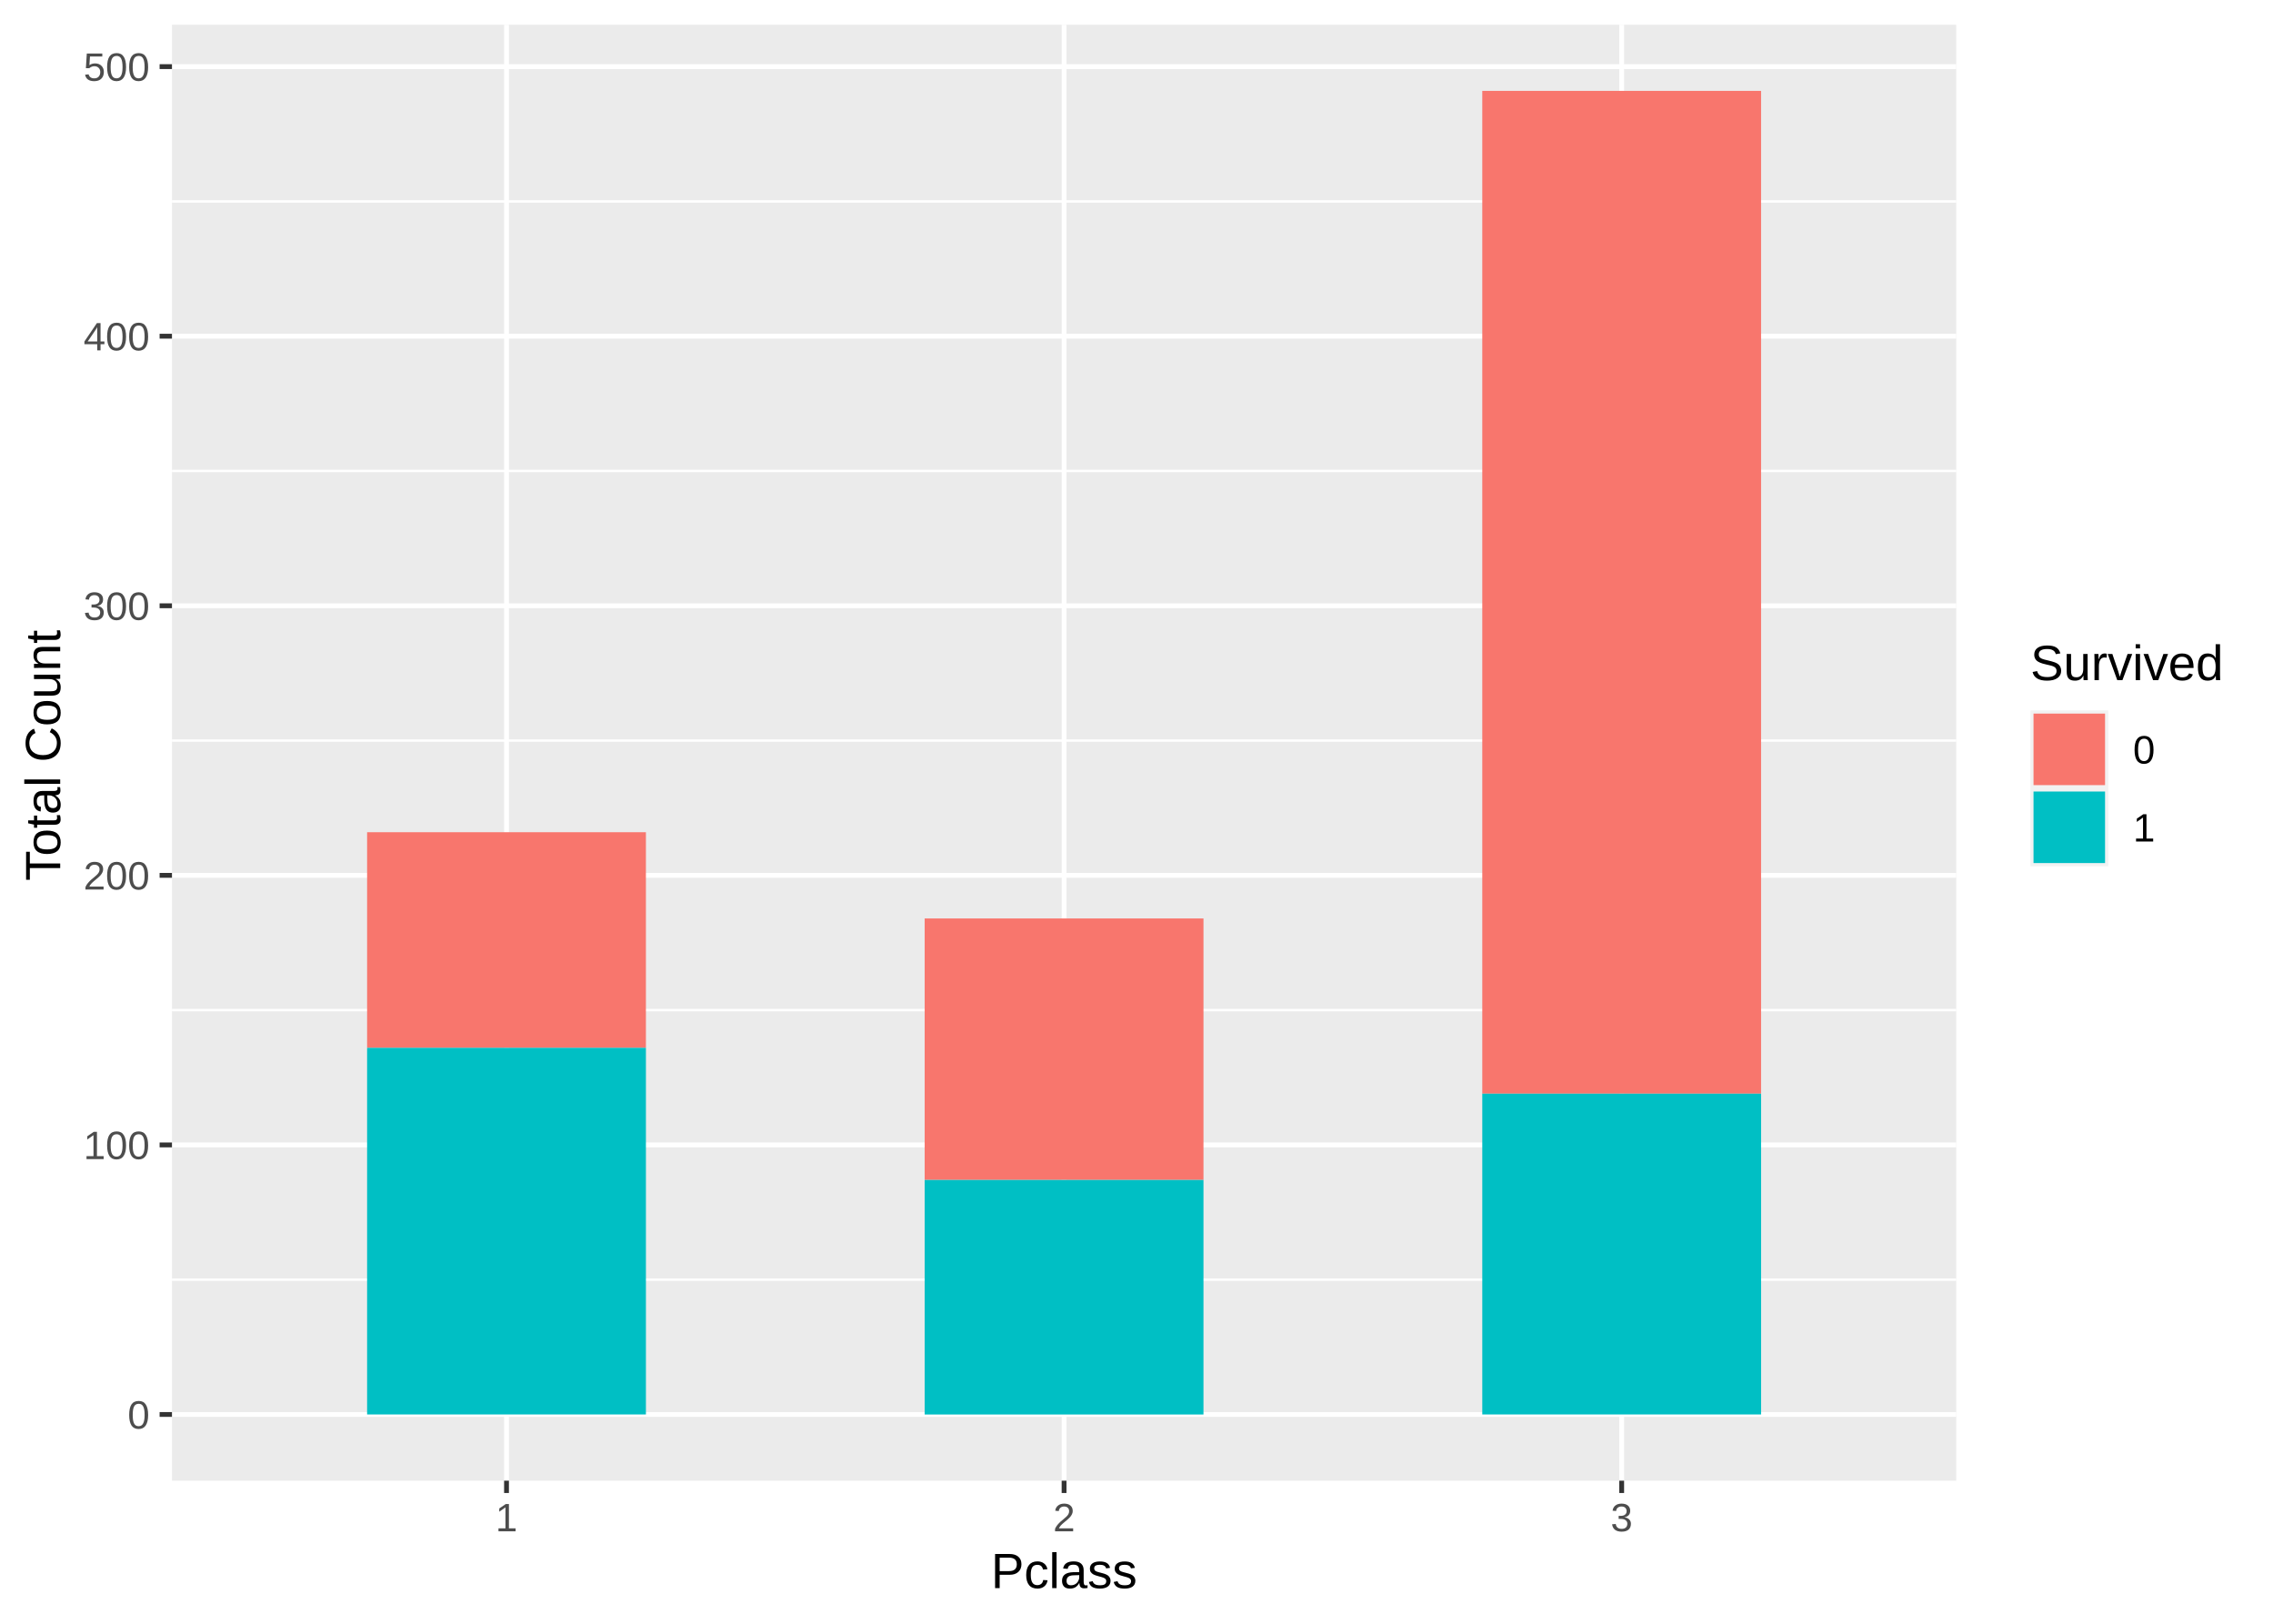
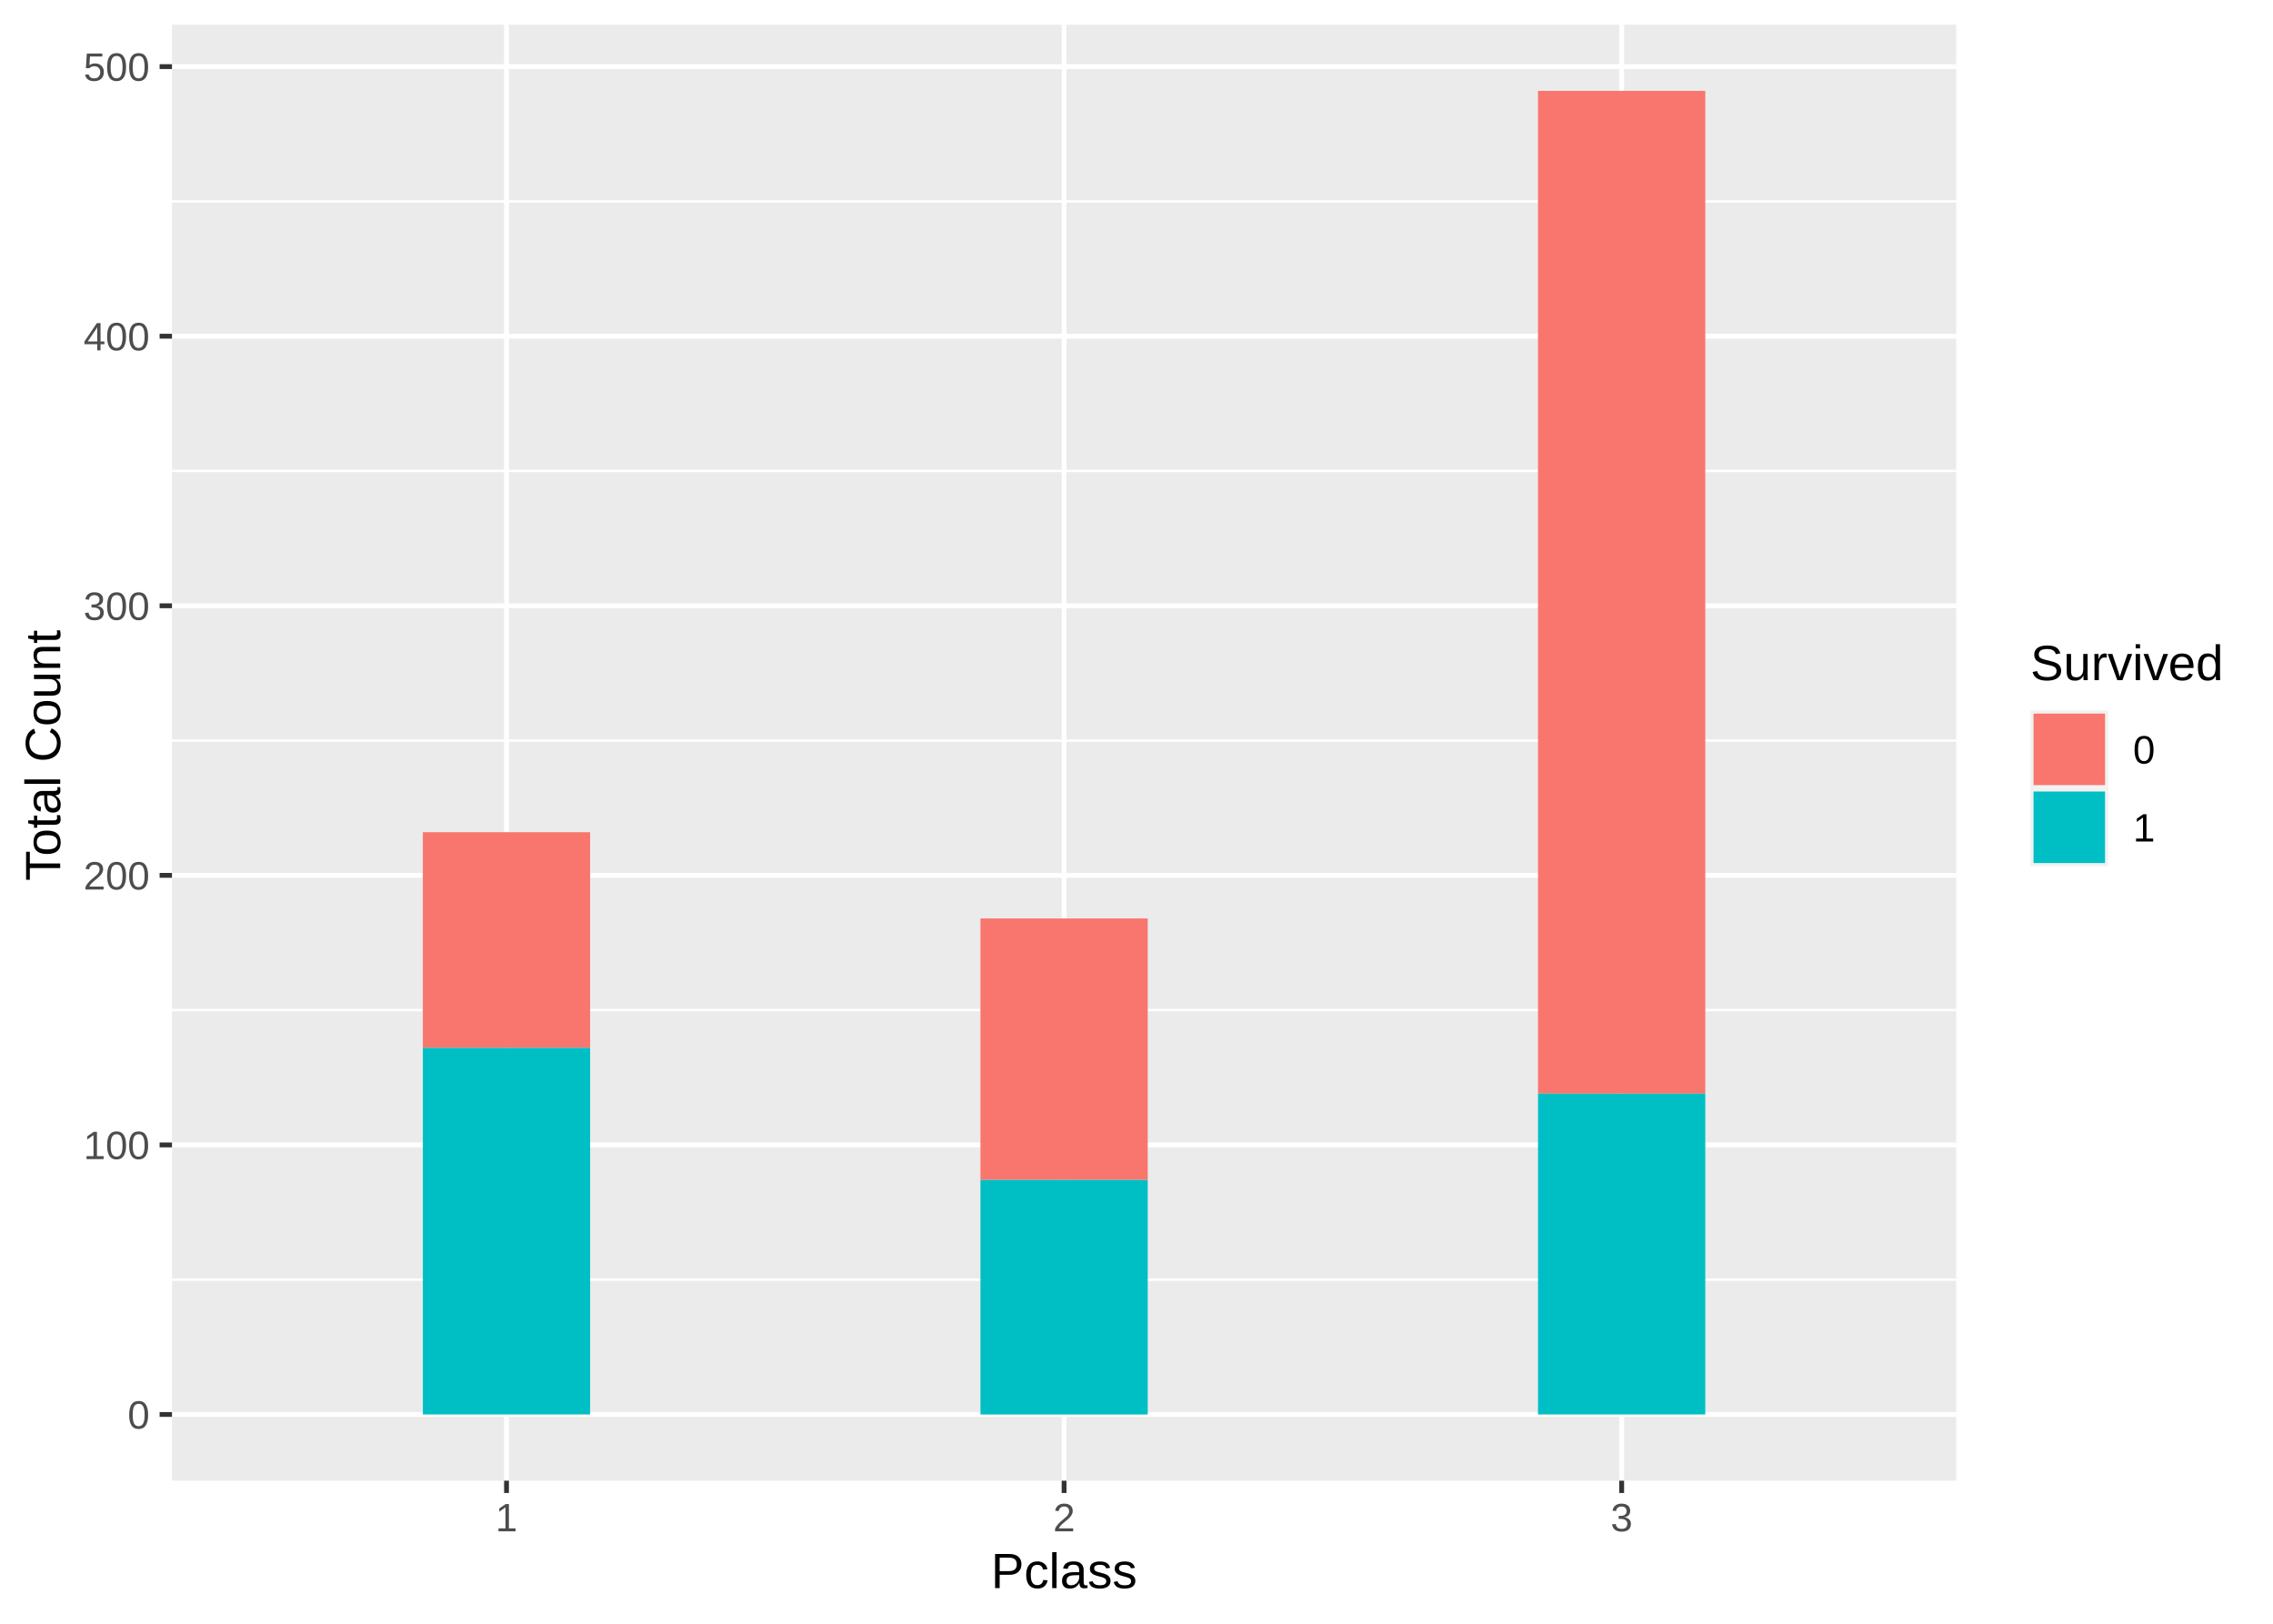
<svg xmlns="http://www.w3.org/2000/svg" viewBox="0 0 504.00 360.00">
  <defs>
    <style type="text/css">
    line, polyline, polygon, path, rect, circle {
      fill: none;
      stroke: #000000;
      stroke-linecap: round;
      stroke-linejoin: round;
      stroke-miterlimit: 10.00;
    }
  </style>
  </defs>
  <rect width="100%" height="100%" style="stroke: none; fill: #FFFFFF;" />
  <rect x="0.00" y="0.00" width="504.00" height="360.00" style="stroke-width: 1.07; stroke: #FFFFFF; fill: #FFFFFF;" />
  <defs>
    <clipPath id="cpMzguMTN8NDMzLjc2fDMyOC4yOHw1LjQ4">
      <rect x="38.13" y="5.48" width="395.63" height="322.80" />
    </clipPath>
  </defs>
  <rect x="38.13" y="5.48" width="395.63" height="322.80" style="stroke-width: 1.07; stroke: none; fill: #EBEBEB;" clip-path="url(#cpMzguMTN8NDMzLjc2fDMyOC4yOHw1LjQ4)" />
  <polyline points="38.13,283.72 433.76,283.72 " style="stroke-width: 0.53; stroke: #FFFFFF; stroke-linecap: butt;" clip-path="url(#cpMzguMTN8NDMzLjc2fDMyOC4yOHw1LjQ4)" />
  <polyline points="38.13,223.95 433.76,223.95 " style="stroke-width: 0.53; stroke: #FFFFFF; stroke-linecap: butt;" clip-path="url(#cpMzguMTN8NDMzLjc2fDMyOC4yOHw1LjQ4)" />
  <polyline points="38.13,164.19 433.76,164.19 " style="stroke-width: 0.53; stroke: #FFFFFF; stroke-linecap: butt;" clip-path="url(#cpMzguMTN8NDMzLjc2fDMyOC4yOHw1LjQ4)" />
  <polyline points="38.13,104.42 433.76,104.42 " style="stroke-width: 0.53; stroke: #FFFFFF; stroke-linecap: butt;" clip-path="url(#cpMzguMTN8NDMzLjc2fDMyOC4yOHw1LjQ4)" />
  <polyline points="38.13,44.66 433.76,44.66 " style="stroke-width: 0.53; stroke: #FFFFFF; stroke-linecap: butt;" clip-path="url(#cpMzguMTN8NDMzLjc2fDMyOC4yOHw1LjQ4)" />
  <polyline points="38.13,313.60 433.76,313.60 " style="stroke-width: 1.07; stroke: #FFFFFF; stroke-linecap: butt;" clip-path="url(#cpMzguMTN8NDMzLjc2fDMyOC4yOHw1LjQ4)" />
  <polyline points="38.13,253.84 433.76,253.84 " style="stroke-width: 1.07; stroke: #FFFFFF; stroke-linecap: butt;" clip-path="url(#cpMzguMTN8NDMzLjc2fDMyOC4yOHw1LjQ4)" />
  <polyline points="38.13,194.07 433.76,194.07 " style="stroke-width: 1.07; stroke: #FFFFFF; stroke-linecap: butt;" clip-path="url(#cpMzguMTN8NDMzLjc2fDMyOC4yOHw1LjQ4)" />
  <polyline points="38.13,134.31 433.76,134.31 " style="stroke-width: 1.07; stroke: #FFFFFF; stroke-linecap: butt;" clip-path="url(#cpMzguMTN8NDMzLjc2fDMyOC4yOHw1LjQ4)" />
  <polyline points="38.13,74.54 433.76,74.54 " style="stroke-width: 1.07; stroke: #FFFFFF; stroke-linecap: butt;" clip-path="url(#cpMzguMTN8NDMzLjc2fDMyOC4yOHw1LjQ4)" />
  <polyline points="38.13,14.77 433.76,14.77 " style="stroke-width: 1.07; stroke: #FFFFFF; stroke-linecap: butt;" clip-path="url(#cpMzguMTN8NDMzLjc2fDMyOC4yOHw1LjQ4)" />
  <polyline points="112.31,328.28 112.31,5.48 " style="stroke-width: 1.07; stroke: #FFFFFF; stroke-linecap: butt;" clip-path="url(#cpMzguMTN8NDMzLjc2fDMyOC4yOHw1LjQ4)" />
  <polyline points="235.94,328.28 235.94,5.48 " style="stroke-width: 1.07; stroke: #FFFFFF; stroke-linecap: butt;" clip-path="url(#cpMzguMTN8NDMzLjc2fDMyOC4yOHw1LjQ4)" />
  <polyline points="359.58,328.28 359.58,5.48 " style="stroke-width: 1.07; stroke: #FFFFFF; stroke-linecap: butt;" clip-path="url(#cpMzguMTN8NDMzLjc2fDMyOC4yOHw1LjQ4)" />
-   <rect x="81.40" y="184.51" width="61.82" height="47.81" style="stroke-width: 1.07; stroke: none; stroke-linecap: square; stroke-linejoin: miter; fill: #F8766D;" clip-path="url(#cpMzguMTN8NDMzLjc2fDMyOC4yOHw1LjQ4)" />
-   <rect x="81.40" y="232.32" width="61.82" height="81.28" style="stroke-width: 1.07; stroke: none; stroke-linecap: square; stroke-linejoin: miter; fill: #00BFC4;" clip-path="url(#cpMzguMTN8NDMzLjc2fDMyOC4yOHw1LjQ4)" />
-   <rect x="205.03" y="203.63" width="61.82" height="57.97" style="stroke-width: 1.07; stroke: none; stroke-linecap: square; stroke-linejoin: miter; fill: #F8766D;" clip-path="url(#cpMzguMTN8NDMzLjc2fDMyOC4yOHw1LjQ4)" />
-   <rect x="205.03" y="261.61" width="61.82" height="52.00" style="stroke-width: 1.07; stroke: none; stroke-linecap: square; stroke-linejoin: miter; fill: #00BFC4;" clip-path="url(#cpMzguMTN8NDMzLjc2fDMyOC4yOHw1LjQ4)" />
-   <rect x="328.67" y="20.15" width="61.82" height="222.33" style="stroke-width: 1.07; stroke: none; stroke-linecap: square; stroke-linejoin: miter; fill: #F8766D;" clip-path="url(#cpMzguMTN8NDMzLjc2fDMyOC4yOHw1LjQ4)" />
-   <rect x="328.67" y="242.48" width="61.82" height="71.12" style="stroke-width: 1.07; stroke: none; stroke-linecap: square; stroke-linejoin: miter; fill: #00BFC4;" clip-path="url(#cpMzguMTN8NDMzLjc2fDMyOC4yOHw1LjQ4)" />
+   <rect x="93.76" y="184.51" width="37.09" height="47.81" style="stroke-width: 1.07; stroke: none; stroke-linecap: square; stroke-linejoin: miter; fill: #F8766D;" clip-path="url(#cpMzguMTN8NDMzLjc2fDMyOC4yOHw1LjQ4)" />
+   <rect x="93.76" y="232.32" width="37.09" height="81.28" style="stroke-width: 1.07; stroke: none; stroke-linecap: square; stroke-linejoin: miter; fill: #00BFC4;" clip-path="url(#cpMzguMTN8NDMzLjc2fDMyOC4yOHw1LjQ4)" />
+   <rect x="217.40" y="203.63" width="37.09" height="57.97" style="stroke-width: 1.07; stroke: none; stroke-linecap: square; stroke-linejoin: miter; fill: #F8766D;" clip-path="url(#cpMzguMTN8NDMzLjc2fDMyOC4yOHw1LjQ4)" />
+   <rect x="217.40" y="261.61" width="37.09" height="52.00" style="stroke-width: 1.07; stroke: none; stroke-linecap: square; stroke-linejoin: miter; fill: #00BFC4;" clip-path="url(#cpMzguMTN8NDMzLjc2fDMyOC4yOHw1LjQ4)" />
+   <rect x="341.03" y="20.15" width="37.09" height="222.33" style="stroke-width: 1.07; stroke: none; stroke-linecap: square; stroke-linejoin: miter; fill: #F8766D;" clip-path="url(#cpMzguMTN8NDMzLjc2fDMyOC4yOHw1LjQ4)" />
+   <rect x="341.03" y="242.48" width="37.09" height="71.12" style="stroke-width: 1.07; stroke: none; stroke-linecap: square; stroke-linejoin: miter; fill: #00BFC4;" clip-path="url(#cpMzguMTN8NDMzLjc2fDMyOC4yOHw1LjQ4)" />
  <defs>
    <clipPath id="cpMC4wMHw1MDQuMDB8MzYwLjAwfDAuMDA=">
      <rect x="0.00" y="0.00" width="504.00" height="360.00" />
    </clipPath>
  </defs>
  <g clip-path="url(#cpMC4wMHw1MDQuMDB8MzYwLjAwfDAuMDA=)">
    <text x="28.30" y="316.75" style="font-size: 8.80px; fill: #4D4D4D; font-family: Arial;" textLength="4.89px" lengthAdjust="spacingAndGlyphs">0</text>
  </g>
  <g clip-path="url(#cpMC4wMHw1MDQuMDB8MzYwLjAwfDAuMDA=)">
    <text x="18.51" y="256.99" style="font-size: 8.80px; fill: #4D4D4D; font-family: Arial;" textLength="14.68px" lengthAdjust="spacingAndGlyphs">100</text>
  </g>
  <g clip-path="url(#cpMC4wMHw1MDQuMDB8MzYwLjAwfDAuMDA=)">
    <text x="18.51" y="197.22" style="font-size: 8.80px; fill: #4D4D4D; font-family: Arial;" textLength="14.68px" lengthAdjust="spacingAndGlyphs">200</text>
  </g>
  <g clip-path="url(#cpMC4wMHw1MDQuMDB8MzYwLjAwfDAuMDA=)">
    <text x="18.51" y="137.45" style="font-size: 8.80px; fill: #4D4D4D; font-family: Arial;" textLength="14.68px" lengthAdjust="spacingAndGlyphs">300</text>
  </g>
  <g clip-path="url(#cpMC4wMHw1MDQuMDB8MzYwLjAwfDAuMDA=)">
    <text x="18.51" y="77.69" style="font-size: 8.80px; fill: #4D4D4D; font-family: Arial;" textLength="14.68px" lengthAdjust="spacingAndGlyphs">400</text>
  </g>
  <g clip-path="url(#cpMC4wMHw1MDQuMDB8MzYwLjAwfDAuMDA=)">
    <text x="18.51" y="17.92" style="font-size: 8.80px; fill: #4D4D4D; font-family: Arial;" textLength="14.68px" lengthAdjust="spacingAndGlyphs">500</text>
  </g>
  <polyline points="35.39,313.60 38.13,313.60 " style="stroke-width: 1.07; stroke: #333333; stroke-linecap: butt;" clip-path="url(#cpMC4wMHw1MDQuMDB8MzYwLjAwfDAuMDA=)" />
  <polyline points="35.39,253.84 38.13,253.84 " style="stroke-width: 1.07; stroke: #333333; stroke-linecap: butt;" clip-path="url(#cpMC4wMHw1MDQuMDB8MzYwLjAwfDAuMDA=)" />
  <polyline points="35.39,194.07 38.13,194.07 " style="stroke-width: 1.07; stroke: #333333; stroke-linecap: butt;" clip-path="url(#cpMC4wMHw1MDQuMDB8MzYwLjAwfDAuMDA=)" />
  <polyline points="35.39,134.31 38.13,134.31 " style="stroke-width: 1.07; stroke: #333333; stroke-linecap: butt;" clip-path="url(#cpMC4wMHw1MDQuMDB8MzYwLjAwfDAuMDA=)" />
  <polyline points="35.39,74.54 38.13,74.54 " style="stroke-width: 1.07; stroke: #333333; stroke-linecap: butt;" clip-path="url(#cpMC4wMHw1MDQuMDB8MzYwLjAwfDAuMDA=)" />
  <polyline points="35.39,14.77 38.13,14.77 " style="stroke-width: 1.07; stroke: #333333; stroke-linecap: butt;" clip-path="url(#cpMC4wMHw1MDQuMDB8MzYwLjAwfDAuMDA=)" />
  <polyline points="112.31,331.02 112.31,328.28 " style="stroke-width: 1.07; stroke: #333333; stroke-linecap: butt;" clip-path="url(#cpMC4wMHw1MDQuMDB8MzYwLjAwfDAuMDA=)" />
  <polyline points="235.94,331.02 235.94,328.28 " style="stroke-width: 1.07; stroke: #333333; stroke-linecap: butt;" clip-path="url(#cpMC4wMHw1MDQuMDB8MzYwLjAwfDAuMDA=)" />
  <polyline points="359.58,331.02 359.58,328.28 " style="stroke-width: 1.07; stroke: #333333; stroke-linecap: butt;" clip-path="url(#cpMC4wMHw1MDQuMDB8MzYwLjAwfDAuMDA=)" />
  <g clip-path="url(#cpMC4wMHw1MDQuMDB8MzYwLjAwfDAuMDA=)">
    <text x="109.86" y="339.51" style="font-size: 8.80px; fill: #4D4D4D; font-family: Arial;" textLength="4.89px" lengthAdjust="spacingAndGlyphs">1</text>
  </g>
  <g clip-path="url(#cpMC4wMHw1MDQuMDB8MzYwLjAwfDAuMDA=)">
    <text x="233.50" y="339.51" style="font-size: 8.80px; fill: #4D4D4D; font-family: Arial;" textLength="4.89px" lengthAdjust="spacingAndGlyphs">2</text>
  </g>
  <g clip-path="url(#cpMC4wMHw1MDQuMDB8MzYwLjAwfDAuMDA=)">
    <text x="357.13" y="339.51" style="font-size: 8.80px; fill: #4D4D4D; font-family: Arial;" textLength="4.89px" lengthAdjust="spacingAndGlyphs">3</text>
  </g>
  <g clip-path="url(#cpMC4wMHw1MDQuMDB8MzYwLjAwfDAuMDA=)">
    <text x="219.74" y="352.10" style="font-size: 11.00px; font-family: Arial;" textLength="32.40px" lengthAdjust="spacingAndGlyphs">Pclass</text>
  </g>
  <g clip-path="url(#cpMC4wMHw1MDQuMDB8MzYwLjAwfDAuMDA=)">
    <text transform="translate(13.35,195.31) rotate(-90)" style="font-size: 11.00px; font-family: Arial;" textLength="56.86px" lengthAdjust="spacingAndGlyphs">Total Count</text>
  </g>
  <rect x="444.72" y="136.22" width="53.80" height="61.32" style="stroke-width: 1.07; stroke: none; fill: #FFFFFF;" clip-path="url(#cpMC4wMHw1MDQuMDB8MzYwLjAwfDAuMDA=)" />
  <g clip-path="url(#cpMC4wMHw1MDQuMDB8MzYwLjAwfDAuMDA=)">
    <text x="450.20" y="150.80" style="font-size: 11.00px; font-family: Arial;" textLength="42.80px" lengthAdjust="spacingAndGlyphs">Survived</text>
  </g>
  <rect x="450.20" y="157.50" width="17.28" height="17.28" style="stroke-width: 1.07; stroke: none; fill: #F2F2F2;" clip-path="url(#cpMC4wMHw1MDQuMDB8MzYwLjAwfDAuMDA=)" />
  <rect x="450.90" y="158.21" width="15.86" height="15.86" style="stroke-width: 1.07; stroke: none; stroke-linecap: square; stroke-linejoin: miter; fill: #F8766D;" clip-path="url(#cpMC4wMHw1MDQuMDB8MzYwLjAwfDAuMDA=)" />
  <rect x="450.20" y="174.78" width="17.28" height="17.28" style="stroke-width: 1.07; stroke: none; fill: #F2F2F2;" clip-path="url(#cpMC4wMHw1MDQuMDB8MzYwLjAwfDAuMDA=)" />
  <rect x="450.90" y="175.49" width="15.86" height="15.86" style="stroke-width: 1.07; stroke: none; stroke-linecap: square; stroke-linejoin: miter; fill: #00BFC4;" clip-path="url(#cpMC4wMHw1MDQuMDB8MzYwLjAwfDAuMDA=)" />
  <g clip-path="url(#cpMC4wMHw1MDQuMDB8MzYwLjAwfDAuMDA=)">
    <text x="472.96" y="169.29" style="font-size: 8.80px; font-family: Arial;" textLength="4.89px" lengthAdjust="spacingAndGlyphs">0</text>
  </g>
  <g clip-path="url(#cpMC4wMHw1MDQuMDB8MzYwLjAwfDAuMDA=)">
    <text x="472.96" y="186.57" style="font-size: 8.80px; font-family: Arial;" textLength="4.89px" lengthAdjust="spacingAndGlyphs">1</text>
  </g>
</svg>
